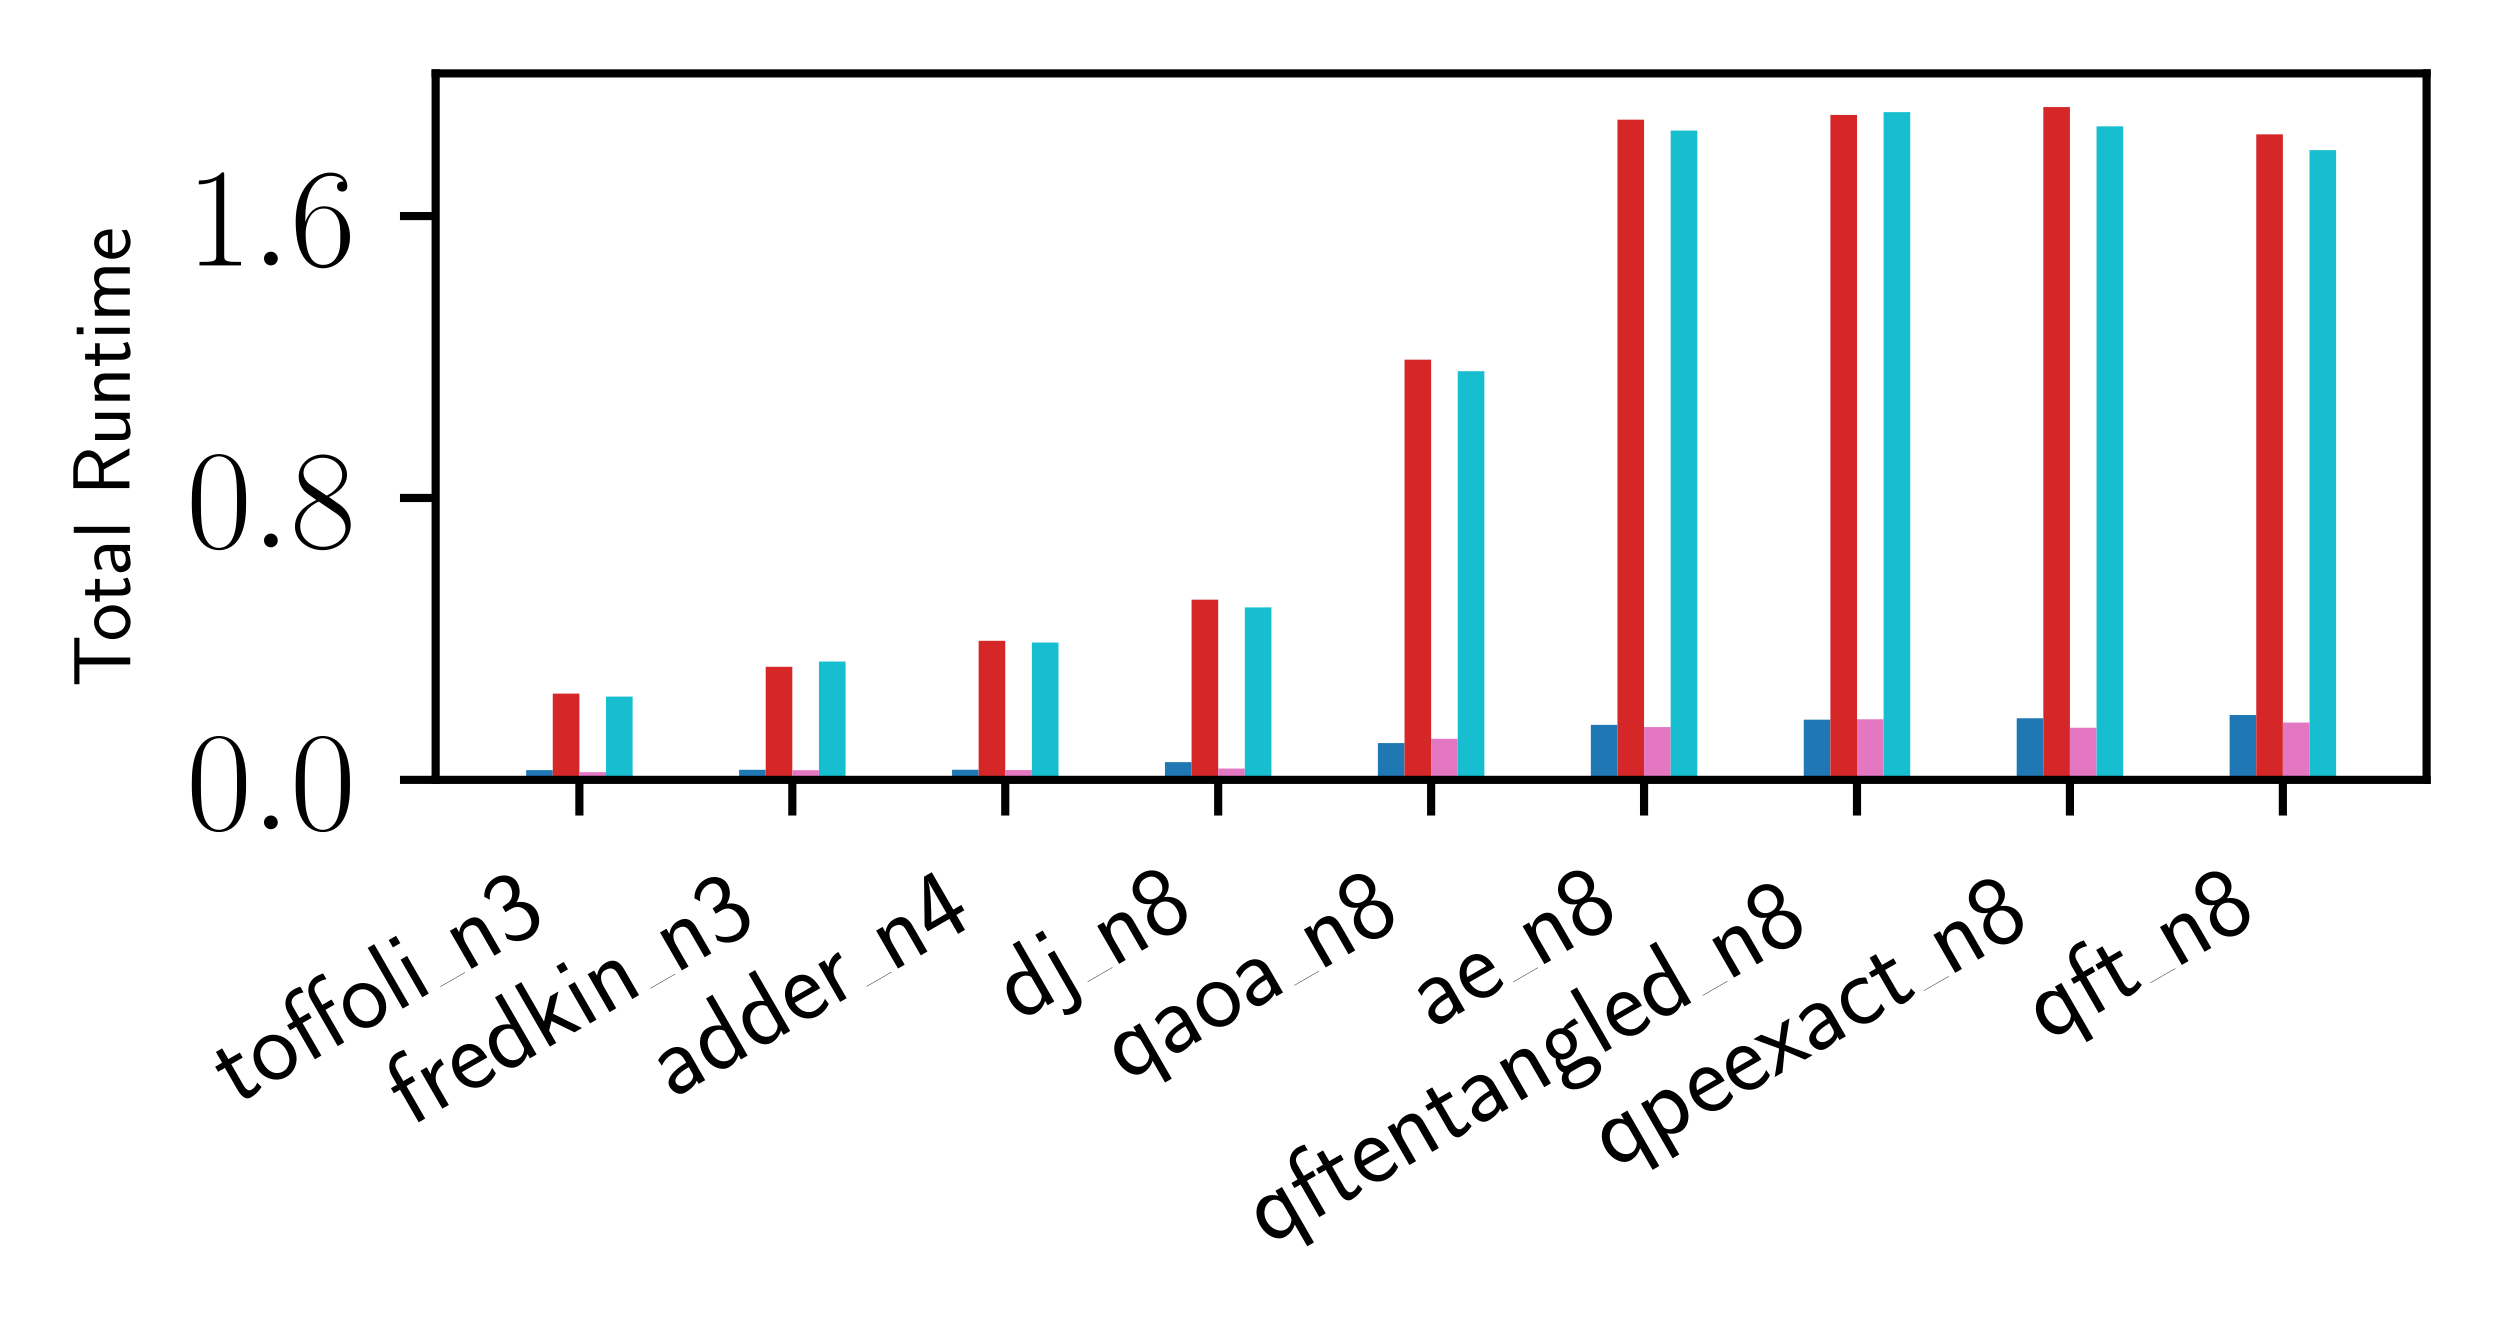
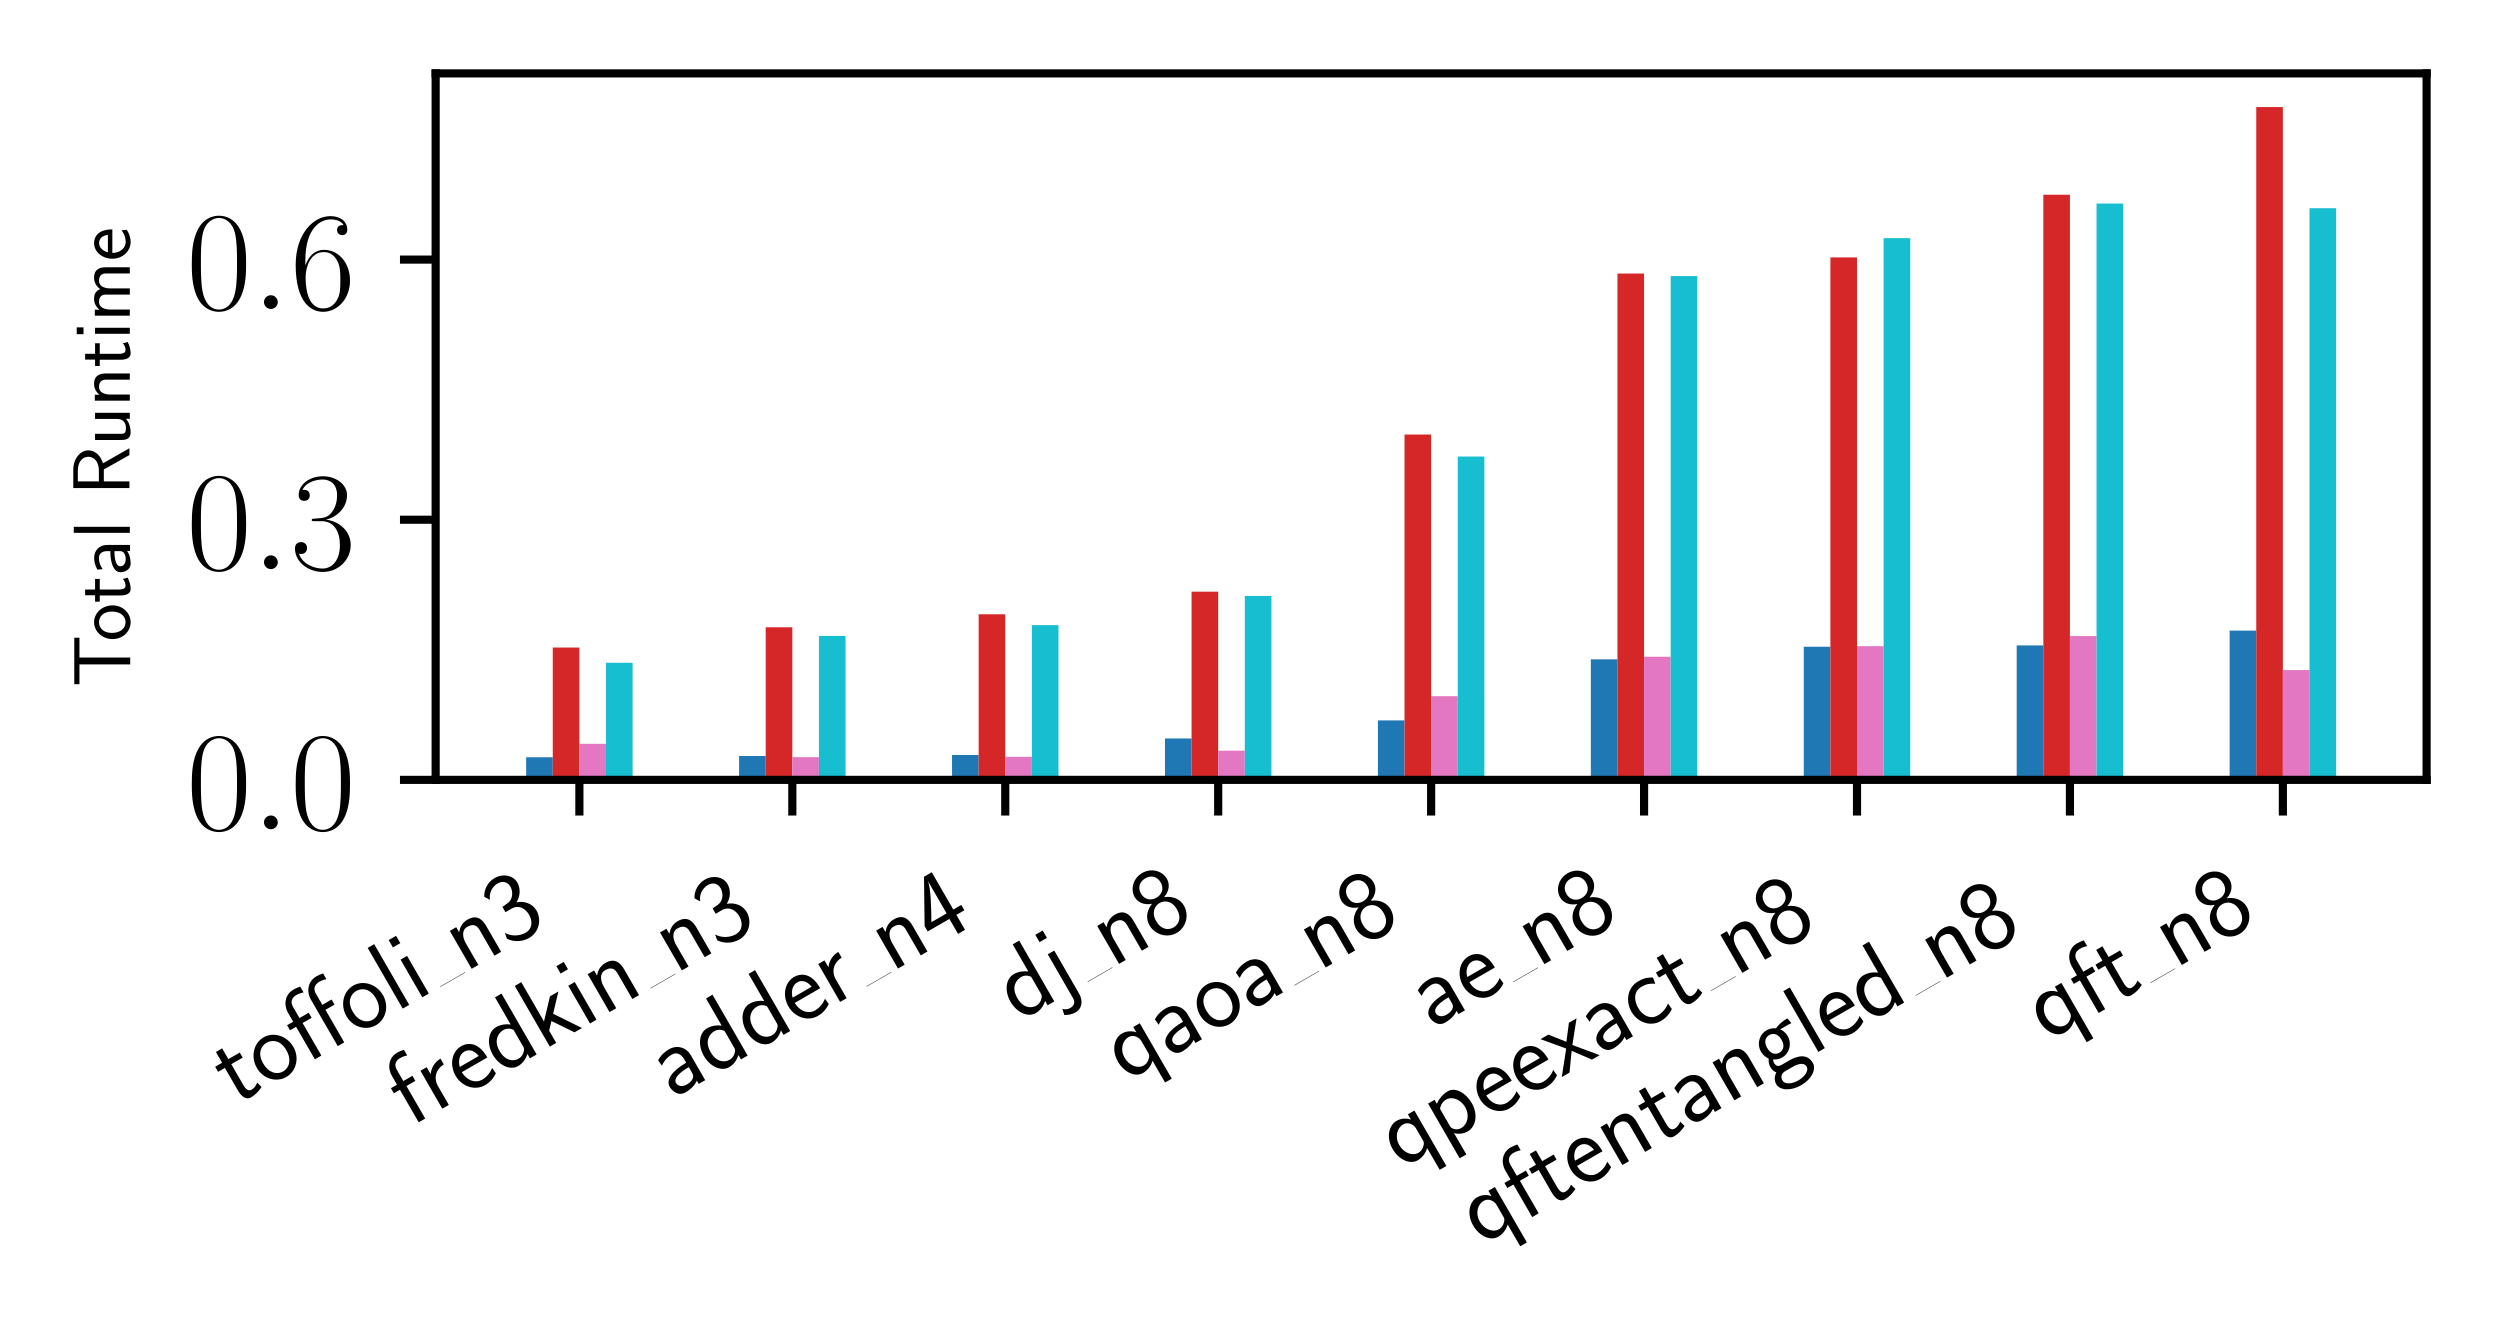
<svg xmlns="http://www.w3.org/2000/svg" xmlns:xlink="http://www.w3.org/1999/xlink" width="245.235pt" height="131.144pt" viewBox="0 0 245.235 131.144" version="1.1">
  <defs>
    <style type="text/css">*{stroke-linejoin: round; stroke-linecap: butt}</style>
  </defs>
  <g id="figure_1">
    <g id="patch_1">
      <path d="M 0 131.144 L 245.235 131.144 L 245.235 0 L 0 0 L 0 131.144 z " style="fill: none" />
    </g>
    <g id="axes_1">
      <g id="patch_2">
        <path d="M 42.735 76.5 L 238.035 76.5 L 238.035 7.2 L 42.735 7.2 L 42.735 76.5 z " style="fill: none" />
      </g>
      <g id="patch_3">
-         <path d="M 51.612 76.5 L 54.223 76.5 L 54.223 75.546 L 51.612 75.546 z " clip-path="url(#pada3460795)" style="fill: #1f77b4" />
+         <path d="M 51.612 76.5 L 54.223 76.5 L 54.223 74.281 L 51.612 74.281 z " clip-path="url(#p09e37d480e)" style="fill: #1f77b4" />
      </g>
      <g id="patch_4">
-         <path d="M 54.223 76.5 L 56.834 76.5 L 56.834 68.037 L 54.223 68.037 z " clip-path="url(#pada3460795)" style="fill: #d62728" />
+         <path d="M 54.223 76.5 L 56.834 76.5 L 56.834 63.52 L 54.223 63.52 z " clip-path="url(#p09e37d480e)" style="fill: #d62728" />
      </g>
      <g id="patch_5">
-         <path d="M 56.834 76.5 L 59.445 76.5 L 59.445 75.741 L 56.834 75.741 z " clip-path="url(#pada3460795)" style="fill: #e377c2" />
+         <path d="M 56.834 76.5 L 59.445 76.5 L 59.445 72.963 L 56.834 72.963 z " clip-path="url(#p09e37d480e)" style="fill: #e377c2" />
      </g>
      <g id="patch_6">
-         <path d="M 59.445 76.5 L 62.056 76.5 L 62.056 68.334 L 59.445 68.334 z " clip-path="url(#pada3460795)" style="fill: #17becf" />
+         <path d="M 59.445 76.5 L 62.056 76.5 L 62.056 65.018 L 59.445 65.018 z " clip-path="url(#p09e37d480e)" style="fill: #17becf" />
      </g>
      <g id="patch_7">
-         <path d="M 72.5 76.5 L 75.111 76.5 L 75.111 75.511 L 72.5 75.511 z " clip-path="url(#pada3460795)" style="fill: #1f77b4" />
+         <path d="M 72.5 76.5 L 75.111 76.5 L 75.111 74.157 L 72.5 74.157 z " clip-path="url(#p09e37d480e)" style="fill: #1f77b4" />
      </g>
      <g id="patch_8">
-         <path d="M 75.111 76.5 L 77.722 76.5 L 77.722 65.411 L 75.111 65.411 z " clip-path="url(#pada3460795)" style="fill: #d62728" />
+         <path d="M 75.111 76.5 L 77.722 76.5 L 77.722 61.533 L 75.111 61.533 z " clip-path="url(#p09e37d480e)" style="fill: #d62728" />
      </g>
      <g id="patch_9">
-         <path d="M 77.722 76.5 L 80.333 76.5 L 80.333 75.553 L 77.722 75.553 z " clip-path="url(#pada3460795)" style="fill: #e377c2" />
+         <path d="M 77.722 76.5 L 80.333 76.5 L 80.333 74.271 L 77.722 74.271 z " clip-path="url(#p09e37d480e)" style="fill: #e377c2" />
      </g>
      <g id="patch_10">
-         <path d="M 80.333 76.5 L 82.944 76.5 L 82.944 64.894 L 80.333 64.894 z " clip-path="url(#pada3460795)" style="fill: #17becf" />
+         <path d="M 80.333 76.5 L 82.944 76.5 L 82.944 62.384 L 80.333 62.384 z " clip-path="url(#p09e37d480e)" style="fill: #17becf" />
      </g>
      <g id="patch_11">
-         <path d="M 93.388 76.5 L 95.999 76.5 L 95.999 75.509 L 93.388 75.509 z " clip-path="url(#pada3460795)" style="fill: #1f77b4" />
+         <path d="M 93.388 76.5 L 95.999 76.5 L 95.999 74.059 L 93.388 74.059 z " clip-path="url(#p09e37d480e)" style="fill: #1f77b4" />
      </g>
      <g id="patch_12">
-         <path d="M 95.999 76.5 L 98.61 76.5 L 98.61 62.858 L 95.999 62.858 z " clip-path="url(#pada3460795)" style="fill: #d62728" />
+         <path d="M 95.999 76.5 L 98.61 76.5 L 98.61 60.254 L 95.999 60.254 z " clip-path="url(#p09e37d480e)" style="fill: #d62728" />
      </g>
      <g id="patch_13">
-         <path d="M 98.61 76.5 L 101.221 76.5 L 101.221 75.541 L 98.61 75.541 z " clip-path="url(#pada3460795)" style="fill: #e377c2" />
+         <path d="M 98.61 76.5 L 101.221 76.5 L 101.221 74.236 L 98.61 74.236 z " clip-path="url(#p09e37d480e)" style="fill: #e377c2" />
      </g>
      <g id="patch_14">
-         <path d="M 101.221 76.5 L 103.832 76.5 L 103.832 63.028 L 101.221 63.028 z " clip-path="url(#pada3460795)" style="fill: #17becf" />
+         <path d="M 101.221 76.5 L 103.832 76.5 L 103.832 61.324 L 101.221 61.324 z " clip-path="url(#p09e37d480e)" style="fill: #17becf" />
      </g>
      <g id="patch_15">
-         <path d="M 114.276 76.5 L 116.886 76.5 L 116.886 74.763 L 114.276 74.763 z " clip-path="url(#pada3460795)" style="fill: #1f77b4" />
+         <path d="M 114.276 76.5 L 116.886 76.5 L 116.886 72.441 L 114.276 72.441 z " clip-path="url(#p09e37d480e)" style="fill: #1f77b4" />
      </g>
      <g id="patch_16">
-         <path d="M 116.886 76.5 L 119.497 76.5 L 119.497 58.822 L 116.886 58.822 z " clip-path="url(#pada3460795)" style="fill: #d62728" />
+         <path d="M 116.886 76.5 L 119.497 76.5 L 119.497 58.042 L 116.886 58.042 z " clip-path="url(#p09e37d480e)" style="fill: #d62728" />
      </g>
      <g id="patch_17">
-         <path d="M 119.497 76.5 L 122.108 76.5 L 122.108 75.387 L 119.497 75.387 z " clip-path="url(#pada3460795)" style="fill: #e377c2" />
+         <path d="M 119.497 76.5 L 122.108 76.5 L 122.108 73.639 L 119.497 73.639 z " clip-path="url(#p09e37d480e)" style="fill: #e377c2" />
      </g>
      <g id="patch_18">
-         <path d="M 122.108 76.5 L 124.719 76.5 L 124.719 59.583 L 122.108 59.583 z " clip-path="url(#pada3460795)" style="fill: #17becf" />
+         <path d="M 122.108 76.5 L 124.719 76.5 L 124.719 58.456 L 122.108 58.456 z " clip-path="url(#p09e37d480e)" style="fill: #17becf" />
      </g>
      <g id="patch_19">
-         <path d="M 135.163 76.5 L 137.774 76.5 L 137.774 72.889 L 135.163 72.889 z " clip-path="url(#pada3460795)" style="fill: #1f77b4" />
+         <path d="M 135.163 76.5 L 137.774 76.5 L 137.774 70.668 L 135.163 70.668 z " clip-path="url(#p09e37d480e)" style="fill: #1f77b4" />
      </g>
      <g id="patch_20">
-         <path d="M 137.774 76.5 L 140.385 76.5 L 140.385 35.282 L 137.774 35.282 z " clip-path="url(#pada3460795)" style="fill: #d62728" />
+         <path d="M 137.774 76.5 L 140.385 76.5 L 140.385 42.628 L 137.774 42.628 z " clip-path="url(#p09e37d480e)" style="fill: #d62728" />
      </g>
      <g id="patch_21">
-         <path d="M 140.385 76.5 L 142.996 76.5 L 142.996 72.473 L 140.385 72.473 z " clip-path="url(#pada3460795)" style="fill: #e377c2" />
+         <path d="M 140.385 76.5 L 142.996 76.5 L 142.996 68.293 L 140.385 68.293 z " clip-path="url(#p09e37d480e)" style="fill: #e377c2" />
      </g>
      <g id="patch_22">
-         <path d="M 142.996 76.5 L 145.607 76.5 L 145.607 36.415 L 142.996 36.415 z " clip-path="url(#pada3460795)" style="fill: #17becf" />
+         <path d="M 142.996 76.5 L 145.607 76.5 L 145.607 44.782 L 142.996 44.782 z " clip-path="url(#p09e37d480e)" style="fill: #17becf" />
      </g>
      <g id="patch_23">
-         <path d="M 156.051 76.5 L 158.662 76.5 L 158.662 71.103 L 156.051 71.103 z " clip-path="url(#pada3460795)" style="fill: #1f77b4" />
+         <path d="M 156.051 76.5 L 158.662 76.5 L 158.662 64.678 L 156.051 64.678 z " clip-path="url(#p09e37d480e)" style="fill: #1f77b4" />
      </g>
      <g id="patch_24">
-         <path d="M 158.662 76.5 L 161.273 76.5 L 161.273 11.738 L 158.662 11.738 z " clip-path="url(#pada3460795)" style="fill: #d62728" />
+         <path d="M 158.662 76.5 L 161.273 76.5 L 161.273 26.831 L 158.662 26.831 z " clip-path="url(#p09e37d480e)" style="fill: #d62728" />
      </g>
      <g id="patch_25">
-         <path d="M 161.273 76.5 L 163.884 76.5 L 163.884 71.324 L 161.273 71.324 z " clip-path="url(#pada3460795)" style="fill: #e377c2" />
+         <path d="M 161.273 76.5 L 163.884 76.5 L 163.884 64.424 L 161.273 64.424 z " clip-path="url(#p09e37d480e)" style="fill: #e377c2" />
      </g>
      <g id="patch_26">
-         <path d="M 163.884 76.5 L 166.495 76.5 L 166.495 12.81 L 163.884 12.81 z " clip-path="url(#pada3460795)" style="fill: #17becf" />
+         <path d="M 163.884 76.5 L 166.495 76.5 L 166.495 27.081 L 163.884 27.081 z " clip-path="url(#p09e37d480e)" style="fill: #17becf" />
      </g>
      <g id="patch_27">
-         <path d="M 176.939 76.5 L 179.55 76.5 L 179.55 70.593 L 176.939 70.593 z " clip-path="url(#pada3460795)" style="fill: #1f77b4" />
+         <path d="M 176.939 76.5 L 179.55 76.5 L 179.55 63.444 L 176.939 63.444 z " clip-path="url(#p09e37d480e)" style="fill: #1f77b4" />
      </g>
      <g id="patch_28">
-         <path d="M 179.55 76.5 L 182.161 76.5 L 182.161 11.272 L 179.55 11.272 z " clip-path="url(#pada3460795)" style="fill: #d62728" />
+         <path d="M 179.55 76.5 L 182.161 76.5 L 182.161 25.252 L 179.55 25.252 z " clip-path="url(#p09e37d480e)" style="fill: #d62728" />
      </g>
      <g id="patch_29">
-         <path d="M 182.161 76.5 L 184.771 76.5 L 184.771 70.553 L 182.161 70.553 z " clip-path="url(#pada3460795)" style="fill: #e377c2" />
+         <path d="M 182.161 76.5 L 184.771 76.5 L 184.771 63.379 L 182.161 63.379 z " clip-path="url(#p09e37d480e)" style="fill: #e377c2" />
      </g>
      <g id="patch_30">
-         <path d="M 184.771 76.5 L 187.382 76.5 L 187.382 10.997 L 184.771 10.997 z " clip-path="url(#pada3460795)" style="fill: #17becf" />
+         <path d="M 184.771 76.5 L 187.382 76.5 L 187.382 23.362 L 184.771 23.362 z " clip-path="url(#p09e37d480e)" style="fill: #17becf" />
      </g>
      <g id="patch_31">
-         <path d="M 197.826 76.5 L 200.437 76.5 L 200.437 70.455 L 197.826 70.455 z " clip-path="url(#pada3460795)" style="fill: #1f77b4" />
+         <path d="M 197.826 76.5 L 200.437 76.5 L 200.437 63.309 L 197.826 63.309 z " clip-path="url(#p09e37d480e)" style="fill: #1f77b4" />
      </g>
      <g id="patch_32">
-         <path d="M 200.437 76.5 L 203.048 76.5 L 203.048 10.5 L 200.437 10.5 z " clip-path="url(#pada3460795)" style="fill: #d62728" />
+         <path d="M 200.437 76.5 L 203.048 76.5 L 203.048 19.1 L 200.437 19.1 z " clip-path="url(#p09e37d480e)" style="fill: #d62728" />
      </g>
      <g id="patch_33">
-         <path d="M 203.048 76.5 L 205.659 76.5 L 205.659 71.387 L 203.048 71.387 z " clip-path="url(#pada3460795)" style="fill: #e377c2" />
+         <path d="M 203.048 76.5 L 205.659 76.5 L 205.659 62.396 L 203.048 62.396 z " clip-path="url(#p09e37d480e)" style="fill: #e377c2" />
      </g>
      <g id="patch_34">
-         <path d="M 205.659 76.5 L 208.27 76.5 L 208.27 12.393 L 205.659 12.393 z " clip-path="url(#pada3460795)" style="fill: #17becf" />
+         <path d="M 205.659 76.5 L 208.27 76.5 L 208.27 19.964 L 205.659 19.964 z " clip-path="url(#p09e37d480e)" style="fill: #17becf" />
      </g>
      <g id="patch_35">
-         <path d="M 218.714 76.5 L 221.325 76.5 L 221.325 70.134 L 218.714 70.134 z " clip-path="url(#pada3460795)" style="fill: #1f77b4" />
+         <path d="M 218.714 76.5 L 221.325 76.5 L 221.325 61.859 L 218.714 61.859 z " clip-path="url(#p09e37d480e)" style="fill: #1f77b4" />
      </g>
      <g id="patch_36">
-         <path d="M 221.325 76.5 L 223.936 76.5 L 223.936 13.178 L 221.325 13.178 z " clip-path="url(#pada3460795)" style="fill: #d62728" />
+         <path d="M 221.325 76.5 L 223.936 76.5 L 223.936 10.5 L 221.325 10.5 z " clip-path="url(#p09e37d480e)" style="fill: #d62728" />
      </g>
      <g id="patch_37">
-         <path d="M 223.936 76.5 L 226.547 76.5 L 226.547 70.876 L 223.936 70.876 z " clip-path="url(#pada3460795)" style="fill: #e377c2" />
+         <path d="M 223.936 76.5 L 226.547 76.5 L 226.547 65.731 L 223.936 65.731 z " clip-path="url(#p09e37d480e)" style="fill: #e377c2" />
      </g>
      <g id="patch_38">
-         <path d="M 226.547 76.5 L 229.158 76.5 L 229.158 14.725 L 226.547 14.725 z " clip-path="url(#pada3460795)" style="fill: #17becf" />
+         <path d="M 226.547 76.5 L 229.158 76.5 L 229.158 20.421 L 226.547 20.421 z " clip-path="url(#p09e37d480e)" style="fill: #17becf" />
      </g>
      <g id="matplotlib.axis_1">
        <g id="xtick_1">
          <g id="line2d_1">
            <defs>
-               <path id="mfe1a11c21a" d="M 0 0 L 0 3.5 " style="stroke: #000000; stroke-width: 0.8" />
+               <path id="mef20ed0b66" d="M 0 0 L 0 3.5 " style="stroke: #000000; stroke-width: 0.8" />
            </defs>
            <g>
-               <use xlink:href="#mfe1a11c21a" x="56.834" y="76.5" style="stroke: #000000; stroke-width: 0.8" />
+               <use xlink:href="#mef20ed0b66" x="56.834" y="76.5" style="stroke: #000000; stroke-width: 0.8" />
            </g>
          </g>
          <g id="text_1">
            <g transform="translate(23.08924 108.4151) rotate(-30) scale(0.1 -0.1)">
              <defs>
                <path id="CMSS17-74" d="M 1069 2368 L 1901 2368 L 1901 2737 L 1069 2737 L 1069 3520 L 614 3520 L 614 2737 L 109 2737 L 109 2368 L 602 2368 L 602 749 C 602 384 685 -64 1107 -64 C 1427 -64 1722 25 2003 172 L 1901 548 C 1747 414 1562 337 1363 337 C 1082 337 1069 696 1069 856 L 1069 2368 z " transform="scale(0.015625)" />
                <path id="CMSS17-6f" d="M 2829 1356 C 2829 2176 2221 2816 1504 2816 C 768 2816 173 2157 173 1356 C 173 544 787 -64 1498 -64 C 2227 -64 2829 563 2829 1356 z M 1504 337 C 1050 337 659 709 659 1408 C 659 2151 1114 2427 1498 2427 C 1914 2427 2342 2126 2342 1408 C 2342 683 1926 337 1504 337 z " transform="scale(0.015625)" />
                <path id="CMSS17-b" d="M 1075 2368 L 1734 2368 L 1734 2737 L 1062 2737 L 1062 3559 C 1062 4001 1395 4092 1613 4092 C 1837 4092 2022 4034 2093 4009 L 2093 4429 C 2022 4442 1830 4480 1619 4480 C 1030 4480 602 3999 602 3359 L 602 2737 L 160 2737 L 160 2368 L 602 2368 L 602 0 L 1075 0 L 1075 2368 z M 2739 2368 L 3398 2368 L 3398 2737 L 2726 2737 L 2726 3559 C 2726 4001 3059 4092 3277 4092 C 3501 4092 3686 4034 3757 4009 L 3757 4429 C 3686 4442 3494 4480 3283 4480 C 2694 4480 2266 4001 2266 3363 L 2266 0 L 2739 0 L 2739 2368 z " transform="scale(0.015625)" />
                <path id="CMSS17-6c" d="M 947 4416 L 474 4416 L 474 0 L 947 0 L 947 4416 z " transform="scale(0.015625)" />
                <path id="CMSS17-69" d="M 979 4183 L 442 4183 L 442 3648 L 979 3648 L 979 4183 z M 947 2739 L 474 2739 L 474 0 L 947 0 L 947 2739 z " transform="scale(0.015625)" />
                <path id="CMSS17-6e" d="M 2618 1877 C 2618 2283 2522 2816 1798 2816 C 1389 2816 1120 2606 941 2389 L 941 2758 L 474 2758 L 474 0 L 960 0 L 960 1559 C 960 1964 1114 2428 1549 2428 C 2112 2428 2131 2048 2131 1829 L 2131 0 L 2618 0 L 2618 1877 z " transform="scale(0.015625)" />
                <path id="CMSS17-33" d="M 1005 2025 L 1440 2025 C 2042 2025 2214 1507 2214 1146 C 2214 653 1933 267 1472 267 C 1114 267 608 444 320 912 C 275 691 275 678 250 526 C 550 88 1037 -128 1485 -128 C 2214 -128 2752 473 2752 1138 C 2752 1638 2400 2057 1920 2215 C 2304 2424 2586 2816 2586 3273 C 2586 3805 2093 4229 1491 4229 C 941 4229 512 3892 333 3530 C 378 3468 493 3284 550 3189 C 691 3562 1056 3840 1485 3840 C 1843 3840 2080 3607 2080 3271 C 2080 2923 1856 2543 1478 2455 C 1453 2455 1056 2417 1005 2411 L 1005 2025 z " transform="scale(0.015625)" />
              </defs>
              <use xlink:href="#CMSS17-74" transform="scale(0.996264)" />
              <use xlink:href="#CMSS17-6f" transform="translate(33.83157 0) scale(0.996264)" />
              <use xlink:href="#CMSS17-b" transform="translate(80.67519 0) scale(0.996264)" />
              <use xlink:href="#CMSS17-6f" transform="translate(135.3262 0) scale(0.996264)" />
              <use xlink:href="#CMSS17-6c" transform="translate(182.1698 0) scale(0.996264)" />
              <use xlink:href="#CMSS17-69" transform="translate(204.3505 0) scale(0.996264)" />
              <use xlink:href="#CMSS17-6e" transform="translate(260.2587 0) scale(0.996264)" />
              <use xlink:href="#CMSS17-33" transform="translate(308.4637 0) scale(0.996264)" />
              <path d="M 232.152 0 L 260.259 0 L 260.259 0.399 L 232.152 0.399 L 232.152 0 z " />
            </g>
          </g>
        </g>
        <g id="xtick_2">
          <g id="line2d_2">
            <g>
-               <use xlink:href="#mfe1a11c21a" x="77.722" y="76.5" style="stroke: #000000; stroke-width: 0.8" />
+               <use xlink:href="#mef20ed0b66" x="77.722" y="76.5" style="stroke: #000000; stroke-width: 0.8" />
            </g>
          </g>
          <g id="text_2">
            <g transform="translate(40.26214 110.5599) rotate(-30) scale(0.1 -0.1)">
              <defs>
                <path id="CMSS17-66" d="M 1075 2368 L 1722 2368 L 1722 2737 L 1062 2737 L 1062 3559 C 1062 4014 1408 4092 1606 4092 C 1670 4092 1850 4092 2080 4009 L 2080 4429 C 1933 4461 1754 4480 1613 4480 C 1018 4480 602 3993 602 3359 L 602 2737 L 160 2737 L 160 2368 L 602 2368 L 602 0 L 1075 0 L 1075 2368 z " transform="scale(0.015625)" />
                <path id="CMSS17-72" d="M 954 1363 C 954 1965 1395 2368 1958 2368 L 1958 2789 C 1549 2789 1165 2585 934 2253 L 934 2758 L 480 2758 L 480 0 L 954 0 L 954 1363 z " transform="scale(0.015625)" />
                <path id="CMSS17-65" d="M 2502 1377 C 2502 1590 2490 2003 2285 2345 C 2061 2713 1696 2816 1421 2816 C 755 2816 192 2188 192 1375 C 192 582 774 -64 1510 -64 C 1798 -64 2150 19 2470 248 C 2470 274 2458 414 2451 420 C 2451 433 2432 630 2432 656 C 2125 407 1773 325 1517 325 C 1107 325 666 667 646 1377 L 2502 1377 z M 698 1728 C 781 2084 1062 2421 1421 2421 C 1517 2421 1965 2421 2080 1728 L 698 1728 z " transform="scale(0.015625)" />
                <path id="CMSS17-64" d="M 2611 4416 L 2138 4416 L 2138 2438 C 1939 2603 1613 2756 1254 2756 C 672 2756 211 2131 211 1347 C 211 562 666 -64 1235 -64 C 1677 -64 1971 172 2125 306 L 2125 -13 L 2611 -13 L 2611 4416 z M 2125 836 C 2125 747 2125 653 1926 482 C 1798 375 1645 325 1498 325 C 1152 325 698 576 698 1340 C 698 2134 1210 2368 1562 2368 C 1798 2368 1990 2254 2125 2065 L 2125 836 z " transform="scale(0.015625)" />
                <path id="CMSS17-6b" d="M 1696 1688 L 2688 2739 L 2074 2739 L 954 1554 L 954 4416 L 480 4416 L 480 0 L 947 0 L 947 892 L 1376 1344 L 2278 0 L 2822 0 L 1696 1688 z " transform="scale(0.015625)" />
              </defs>
              <use xlink:href="#CMSS17-66" transform="scale(0.996264)" />
              <use xlink:href="#CMSS17-72" transform="translate(28.62666 0) scale(0.996264)" />
              <use xlink:href="#CMSS17-65" transform="translate(60.53643 0) scale(0.996264)" />
              <use xlink:href="#CMSS17-64" transform="translate(102.1753 0) scale(0.996264)" />
              <use xlink:href="#CMSS17-6b" transform="translate(150.3802 0) scale(0.996264)" />
              <use xlink:href="#CMSS17-69" transform="translate(195.9827 0) scale(0.996264)" />
              <use xlink:href="#CMSS17-6e" transform="translate(218.1634 0) scale(0.996264)" />
              <use xlink:href="#CMSS17-6e" transform="translate(300.0958 0) scale(0.996264)" />
              <use xlink:href="#CMSS17-33" transform="translate(348.3008 0) scale(0.996264)" />
              <path d="M 271.989 0 L 300.096 0 L 300.096 0.399 L 271.989 0.399 L 271.989 0 z " />
            </g>
          </g>
        </g>
        <g id="xtick_3">
          <g id="line2d_3">
            <g>
-               <use xlink:href="#mfe1a11c21a" x="98.61" y="76.5" style="stroke: #000000; stroke-width: 0.8" />
+               <use xlink:href="#mef20ed0b66" x="98.61" y="76.5" style="stroke: #000000; stroke-width: 0.8" />
            </g>
          </g>
          <g id="text_3">
            <g transform="translate(65.91917 107.8063) rotate(-30) scale(0.1 -0.1)">
              <defs>
                <path id="CMSS17-61" d="M 2406 1791 C 2406 2392 1978 2808 1402 2808 C 1120 2808 813 2757 461 2553 L 499 2135 C 659 2248 934 2432 1395 2432 C 1722 2432 1920 2180 1920 1782 L 1920 1536 C 896 1536 256 1238 256 726 C 256 461 416 -64 947 -64 C 1043 -64 1562 -64 1933 217 L 1933 -19 L 2406 -19 L 2406 1791 z M 1920 816 C 1920 701 1920 548 1728 434 C 1562 325 1350 325 1261 325 C 941 325 723 511 723 744 C 723 1211 1722 1211 1920 1211 L 1920 816 z " transform="scale(0.015625)" />
                <path id="CMSS17-34" d="M 2253 1088 L 2835 1088 L 2835 1477 L 2253 1477 L 2253 4192 L 1690 4192 L 166 1477 L 166 1088 L 1747 1088 L 1747 0 L 2253 0 L 2253 1088 z M 659 1477 C 1030 2127 1766 3439 1766 3885 L 1766 1477 L 659 1477 z " transform="scale(0.015625)" />
              </defs>
              <use xlink:href="#CMSS17-61" transform="scale(0.996264)" />
              <use xlink:href="#CMSS17-64" transform="translate(44.92192 0) scale(0.996264)" />
              <use xlink:href="#CMSS17-64" transform="translate(93.12686 0) scale(0.996264)" />
              <use xlink:href="#CMSS17-65" transform="translate(141.3318 0) scale(0.996264)" />
              <use xlink:href="#CMSS17-72" transform="translate(182.9706 0) scale(0.996264)" />
              <use xlink:href="#CMSS17-6e" transform="translate(248.6079 0) scale(0.996264)" />
              <use xlink:href="#CMSS17-34" transform="translate(296.8128 0) scale(0.996264)" />
              <path d="M 220.501 0 L 248.608 0 L 248.608 0.399 L 220.501 0.399 L 220.501 0 z " />
            </g>
          </g>
        </g>
        <g id="xtick_4">
          <g id="line2d_4">
            <g>
-               <use xlink:href="#mfe1a11c21a" x="119.497" y="76.5" style="stroke: #000000; stroke-width: 0.8" />
+               <use xlink:href="#mef20ed0b66" x="119.497" y="76.5" style="stroke: #000000; stroke-width: 0.8" />
            </g>
          </g>
          <g id="text_4">
            <g transform="translate(99.89254 100.2513) rotate(-30) scale(0.1 -0.1)">
              <defs>
                <path id="CMSS17-6a" d="M 1114 4224 L 576 4224 L 576 3689 L 1114 3689 L 1114 4224 z M -371 -1064 C -166 -1191 83 -1280 352 -1280 C 755 -1280 1114 -935 1114 -366 L 1114 2767 L 640 2767 L 640 -425 C 640 -815 346 -873 179 -873 C 38 -873 -128 -828 -275 -675 L -371 -1064 z " transform="scale(0.015625)" />
                <path id="CMSS17-38" d="M 1933 2222 C 2419 2380 2669 2760 2669 3134 C 2669 3722 2157 4229 1504 4229 C 826 4229 333 3708 333 3144 C 333 2780 576 2403 1069 2241 C 442 1997 250 1512 250 1149 C 250 446 819 -128 1498 -128 C 2202 -128 2752 455 2752 1138 C 2752 1557 2502 2000 1933 2222 z M 1504 2432 C 1075 2432 787 2712 787 3136 C 787 3566 1075 3840 1504 3840 C 1901 3840 2214 3591 2214 3136 C 2214 2687 1907 2432 1504 2432 z M 1504 267 C 1139 267 749 517 749 1156 C 749 1813 1184 2043 1498 2043 C 1843 2043 2253 1800 2253 1156 C 2253 491 1830 267 1504 267 z " transform="scale(0.015625)" />
              </defs>
              <use xlink:href="#CMSS17-64" transform="scale(0.996264)" />
              <use xlink:href="#CMSS17-6a" transform="translate(48.20494 0) scale(0.996264)" />
              <use xlink:href="#CMSS17-6e" transform="translate(106.7155 0) scale(0.996264)" />
              <use xlink:href="#CMSS17-38" transform="translate(154.9205 0) scale(0.996264)" />
              <path d="M 78.609 0 L 106.716 0 L 106.716 0.399 L 78.609 0.399 L 78.609 0 z " />
            </g>
          </g>
        </g>
        <g id="xtick_5">
          <g id="line2d_5">
            <g>
-               <use xlink:href="#mfe1a11c21a" x="140.385" y="76.5" style="stroke: #000000; stroke-width: 0.8" />
+               <use xlink:href="#mef20ed0b66" x="140.385" y="76.5" style="stroke: #000000; stroke-width: 0.8" />
            </g>
          </g>
          <g id="text_5">
            <g transform="translate(110.4747 106.2012) rotate(-30) scale(0.1 -0.1)">
              <defs>
                <path id="CMSS17-71" d="M 2611 2816 L 2138 2816 L 2138 2428 C 2112 2460 1818 2816 1318 2816 C 736 2816 211 2228 211 1399 C 211 633 653 -5 1229 -5 C 1498 -5 1837 91 2125 365 L 2125 -1216 L 2611 -1216 L 2611 2816 z M 2138 914 C 2138 832 2138 718 1939 554 C 1888 510 1747 384 1504 384 C 1050 384 698 850 698 1399 C 698 2011 1126 2415 1562 2415 C 1926 2415 2138 2061 2138 1797 L 2138 914 z " transform="scale(0.015625)" />
              </defs>
              <use xlink:href="#CMSS17-71" transform="scale(0.996264)" />
              <use xlink:href="#CMSS17-61" transform="translate(48.20494 0) scale(0.996264)" />
              <use xlink:href="#CMSS17-6f" transform="translate(93.12686 0) scale(0.996264)" />
              <use xlink:href="#CMSS17-61" transform="translate(139.9705 0) scale(0.996264)" />
              <use xlink:href="#CMSS17-6e" transform="translate(218.6199 0) scale(0.996264)" />
              <use xlink:href="#CMSS17-38" transform="translate(266.8248 0) scale(0.996264)" />
              <path d="M 190.513 0 L 218.62 0 L 218.62 0.399 L 190.513 0.399 L 190.513 0 z " />
            </g>
          </g>
        </g>
        <g id="xtick_6">
          <g id="line2d_6">
            <g>
-               <use xlink:href="#mfe1a11c21a" x="161.273" y="76.5" style="stroke: #000000; stroke-width: 0.8" />
+               <use xlink:href="#mef20ed0b66" x="161.273" y="76.5" style="stroke: #000000; stroke-width: 0.8" />
            </g>
          </g>
          <g id="text_6">
            <g transform="translate(140.4457 100.957) rotate(-30) scale(0.1 -0.1)">
              <use xlink:href="#CMSS17-61" transform="scale(0.996264)" />
              <use xlink:href="#CMSS17-65" transform="translate(44.92192 0) scale(0.996264)" />
              <use xlink:href="#CMSS17-6e" transform="translate(120.2882 0) scale(0.996264)" />
              <use xlink:href="#CMSS17-38" transform="translate(168.4932 0) scale(0.996264)" />
              <path d="M 92.182 0 L 120.288 0 L 120.288 0.399 L 92.182 0.399 L 92.182 0 z " />
            </g>
          </g>
        </g>
        <g id="xtick_7">
          <g id="line2d_7">
            <g>
-               <use xlink:href="#mfe1a11c21a" x="182.161" y="76.5" style="stroke: #000000; stroke-width: 0.8" />
+               <use xlink:href="#mef20ed0b66" x="182.161" y="76.5" style="stroke: #000000; stroke-width: 0.8" />
            </g>
          </g>
          <g id="text_7">
-             <g transform="translate(124.4251 122.266) rotate(-30) scale(0.1 -0.1)">
+             <g transform="translate(137.4149 114.7663) rotate(-30) scale(0.1 -0.1)">
+               <defs>
+                 <path id="CMSS17-70" d="M 966 333 C 1178 129 1466 -5 1773 -5 C 2368 -5 2880 603 2880 1412 C 2880 2159 2496 2816 1946 2816 C 1626 2816 1242 2702 954 2472 L 954 2765 L 480 2765 L 480 -1216 L 966 -1216 L 966 333 z M 966 2100 C 1018 2176 1235 2415 1587 2415 C 2035 2415 2394 1960 2394 1412 C 2394 787 1958 384 1530 384 C 1402 384 1267 415 1139 523 C 966 674 966 768 966 857 L 966 2100 z " transform="scale(0.015625)" />
+                 <path id="CMSS17-78" d="M 1587 1414 L 2656 2739 L 2099 2739 L 1363 1777 L 602 2739 L 32 2739 L 1139 1414 L 0 0 L 563 0 L 1363 1121 L 2195 0 L 2758 0 L 1587 1414 z " transform="scale(0.015625)" />
+                 <path id="CMSS17-63" d="M 2464 2541 C 2464 2585 2170 2714 2093 2739 C 1882 2816 1613 2816 1542 2816 C 710 2816 211 2093 211 1363 C 211 595 768 -64 1517 -64 C 1946 -64 2253 76 2502 242 L 2464 664 C 2189 453 1869 337 1523 337 C 1024 337 698 774 698 1369 C 698 1831 909 2414 1549 2414 C 1901 2414 2099 2343 2394 2145 L 2464 2541 z " transform="scale(0.015625)" />
+               </defs>
+               <use xlink:href="#CMSS17-71" transform="scale(0.996264)" />
+               <use xlink:href="#CMSS17-70" transform="translate(48.20494 0) scale(0.996264)" />
+               <use xlink:href="#CMSS17-65" transform="translate(99.01233 0) scale(0.996264)" />
+               <use xlink:href="#CMSS17-65" transform="translate(140.6511 0) scale(0.996264)" />
+               <use xlink:href="#CMSS17-78" transform="translate(182.29 0) scale(0.996264)" />
+               <use xlink:href="#CMSS17-61" transform="translate(225.2901 0) scale(0.996264)" />
+               <use xlink:href="#CMSS17-63" transform="translate(270.212 0) scale(0.996264)" />
+               <use xlink:href="#CMSS17-74" transform="translate(311.8509 0) scale(0.996264)" />
+               <use xlink:href="#CMSS17-6e" transform="translate(379.4099 0) scale(0.996264)" />
+               <use xlink:href="#CMSS17-38" transform="translate(427.6149 0) scale(0.996264)" />
+               <path d="M 351.303 0 L 379.41 0 L 379.41 0.399 L 351.303 0.399 L 351.303 0 z " />
+             </g>
+           </g>
+         </g>
+         <g id="xtick_8">
+           <g id="line2d_8">
+             <g>
+               <use xlink:href="#mef20ed0b66" x="203.048" y="76.5" style="stroke: #000000; stroke-width: 0.8" />
+             </g>
+           </g>
+           <g id="text_8">
+             <g transform="translate(145.3128 122.266) rotate(-30) scale(0.1 -0.1)">
              <defs>
                <path id="CMSS17-67" d="M 2848 2808 C 2483 2808 2170 2738 1914 2617 C 1702 2777 1485 2808 1338 2808 C 781 2808 358 2349 358 1814 C 358 1468 550 1207 563 1195 C 448 1035 384 863 384 672 C 384 448 474 289 544 200 C 211 -3 166 -314 166 -435 C 166 -898 749 -1280 1498 -1280 C 2253 -1280 2835 -898 2835 -428 C 2835 448 1856 448 1587 448 L 1069 448 C 973 448 717 448 717 791 C 717 921 774 1004 781 1010 C 877 940 1075 832 1338 832 C 1869 832 2310 1278 2310 1827 C 2310 2132 2170 2355 2112 2432 L 2131 2432 C 2150 2432 2419 2432 2515 2432 C 2720 2432 2739 2429 2918 2419 L 2848 2808 z M 1338 1182 C 1120 1182 813 1315 813 1823 C 813 2375 1165 2464 1331 2464 C 1549 2464 1856 2331 1856 1823 C 1856 1271 1504 1182 1338 1182 z M 1581 -10 C 1734 -10 2381 -10 2381 -442 C 2381 -714 1984 -929 1504 -929 C 1018 -929 621 -720 621 -435 C 621 -403 621 -10 1062 -10 L 1581 -10 z " transform="scale(0.015625)" />
              </defs>
              <use xlink:href="#CMSS17-71" transform="scale(0.996264)" />
              <use xlink:href="#CMSS17-66" transform="translate(48.20494 0) scale(0.996264)" />
              <use xlink:href="#CMSS17-74" transform="translate(76.8316 0) scale(0.996264)" />
              <use xlink:href="#CMSS17-65" transform="translate(110.6632 0) scale(0.996264)" />
              <use xlink:href="#CMSS17-6e" transform="translate(152.302 0) scale(0.996264)" />
              <use xlink:href="#CMSS17-74" transform="translate(200.5069 0) scale(0.996264)" />
              <use xlink:href="#CMSS17-61" transform="translate(234.3385 0) scale(0.996264)" />
              <use xlink:href="#CMSS17-6e" transform="translate(279.2604 0) scale(0.996264)" />
              <use xlink:href="#CMSS17-67" transform="translate(327.4654 0) scale(0.996264)" />
              <use xlink:href="#CMSS17-6c" transform="translate(374.309 0) scale(0.996264)" />
              <use xlink:href="#CMSS17-65" transform="translate(396.4897 0) scale(0.996264)" />
              <use xlink:href="#CMSS17-64" transform="translate(438.1285 0) scale(0.996264)" />
              <use xlink:href="#CMSS17-6e" transform="translate(520.061 0) scale(0.996264)" />
              <use xlink:href="#CMSS17-38" transform="translate(568.2659 0) scale(0.996264)" />
              <path d="M 491.954 0 L 520.061 0 L 520.061 0.399 L 491.954 0.399 L 491.954 0 z " />
            </g>
          </g>
        </g>
-         <g id="xtick_8">
-           <g id="line2d_8">
-             <g>
-               <use xlink:href="#mfe1a11c21a" x="203.048" y="76.5" style="stroke: #000000; stroke-width: 0.8" />
-             </g>
-           </g>
-           <g id="text_8">
-             <g transform="translate(158.3026 114.7663) rotate(-30) scale(0.1 -0.1)">
-               <defs>
-                 <path id="CMSS17-70" d="M 966 333 C 1178 129 1466 -5 1773 -5 C 2368 -5 2880 603 2880 1412 C 2880 2159 2496 2816 1946 2816 C 1626 2816 1242 2702 954 2472 L 954 2765 L 480 2765 L 480 -1216 L 966 -1216 L 966 333 z M 966 2100 C 1018 2176 1235 2415 1587 2415 C 2035 2415 2394 1960 2394 1412 C 2394 787 1958 384 1530 384 C 1402 384 1267 415 1139 523 C 966 674 966 768 966 857 L 966 2100 z " transform="scale(0.015625)" />
-                 <path id="CMSS17-78" d="M 1587 1414 L 2656 2739 L 2099 2739 L 1363 1777 L 602 2739 L 32 2739 L 1139 1414 L 0 0 L 563 0 L 1363 1121 L 2195 0 L 2758 0 L 1587 1414 z " transform="scale(0.015625)" />
-                 <path id="CMSS17-63" d="M 2464 2541 C 2464 2585 2170 2714 2093 2739 C 1882 2816 1613 2816 1542 2816 C 710 2816 211 2093 211 1363 C 211 595 768 -64 1517 -64 C 1946 -64 2253 76 2502 242 L 2464 664 C 2189 453 1869 337 1523 337 C 1024 337 698 774 698 1369 C 698 1831 909 2414 1549 2414 C 1901 2414 2099 2343 2394 2145 L 2464 2541 z " transform="scale(0.015625)" />
-               </defs>
-               <use xlink:href="#CMSS17-71" transform="scale(0.996264)" />
-               <use xlink:href="#CMSS17-70" transform="translate(48.20494 0) scale(0.996264)" />
-               <use xlink:href="#CMSS17-65" transform="translate(99.01233 0) scale(0.996264)" />
-               <use xlink:href="#CMSS17-65" transform="translate(140.6511 0) scale(0.996264)" />
-               <use xlink:href="#CMSS17-78" transform="translate(182.29 0) scale(0.996264)" />
-               <use xlink:href="#CMSS17-61" transform="translate(225.2901 0) scale(0.996264)" />
-               <use xlink:href="#CMSS17-63" transform="translate(270.212 0) scale(0.996264)" />
-               <use xlink:href="#CMSS17-74" transform="translate(311.8509 0) scale(0.996264)" />
-               <use xlink:href="#CMSS17-6e" transform="translate(379.4099 0) scale(0.996264)" />
-               <use xlink:href="#CMSS17-38" transform="translate(427.6149 0) scale(0.996264)" />
-               <path d="M 351.303 0 L 379.41 0 L 379.41 0.399 L 351.303 0.399 L 351.303 0 z " />
-             </g>
-           </g>
-         </g>
        <g id="xtick_9">
          <g id="line2d_9">
            <g>
-               <use xlink:href="#mfe1a11c21a" x="223.936" y="76.5" style="stroke: #000000; stroke-width: 0.8" />
+               <use xlink:href="#mef20ed0b66" x="223.936" y="76.5" style="stroke: #000000; stroke-width: 0.8" />
            </g>
          </g>
          <g id="text_9">
            <g transform="translate(200.8799 102.2438) rotate(-30) scale(0.1 -0.1)">
              <use xlink:href="#CMSS17-71" transform="scale(0.996264)" />
              <use xlink:href="#CMSS17-66" transform="translate(48.20494 0) scale(0.996264)" />
              <use xlink:href="#CMSS17-74" transform="translate(76.8316 0) scale(0.996264)" />
              <use xlink:href="#CMSS17-6e" transform="translate(144.3907 0) scale(0.996264)" />
              <use xlink:href="#CMSS17-38" transform="translate(192.5956 0) scale(0.996264)" />
              <path d="M 116.284 0 L 144.391 0 L 144.391 0.399 L 116.284 0.399 L 116.284 0 z " />
            </g>
          </g>
        </g>
      </g>
      <g id="matplotlib.axis_2">
        <g id="ytick_1">
          <g id="line2d_10">
            <defs>
-               <path id="m3017f067b2" d="M 0 0 L -3.5 0 " style="stroke: #000000; stroke-width: 0.8" />
+               <path id="m891a82650f" d="M 0 0 L -3.5 0 " style="stroke: #000000; stroke-width: 0.8" />
            </defs>
            <g>
-               <use xlink:href="#m3017f067b2" x="42.735" y="76.5" style="stroke: #000000; stroke-width: 0.8" />
+               <use xlink:href="#m891a82650f" x="42.735" y="76.5" style="stroke: #000000; stroke-width: 0.8" />
            </g>
          </g>
          <g id="text_10">
            <g transform="translate(18.28455 81.34294) scale(0.14 -0.14)">
              <defs>
                <path id="CMR17-30" d="M 2688 2025 C 2688 2416 2682 3080 2413 3591 C 2176 4039 1798 4198 1466 4198 C 1158 4198 768 4058 525 3597 C 269 3118 243 2524 243 2025 C 243 1661 250 1106 448 619 C 723 -39 1216 -128 1466 -128 C 1760 -128 2208 -7 2470 600 C 2662 1042 2688 1559 2688 2025 z M 1466 -26 C 1056 -26 813 325 723 812 C 653 1188 653 1738 653 2096 C 653 2588 653 2997 736 3387 C 858 3929 1216 4096 1466 4096 C 1728 4096 2067 3923 2189 3400 C 2272 3036 2278 2607 2278 2096 C 2278 1680 2278 1169 2202 792 C 2067 95 1690 -26 1466 -26 z " transform="scale(0.015625)" />
                <path id="CMMI12-3a" d="M 1178 307 C 1178 492 1024 619 870 619 C 685 619 557 466 557 313 C 557 128 710 0 864 0 C 1050 0 1178 153 1178 307 z " transform="scale(0.015625)" />
              </defs>
              <use xlink:href="#CMR17-30" transform="scale(0.996264)" />
              <use xlink:href="#CMMI12-3a" transform="translate(45.69048 0) scale(0.996264)" />
              <use xlink:href="#CMR17-30" transform="translate(72.78765 0) scale(0.996264)" />
            </g>
          </g>
        </g>
        <g id="ytick_2">
          <g id="line2d_11">
            <g>
-               <use xlink:href="#m3017f067b2" x="42.735" y="48.847" style="stroke: #000000; stroke-width: 0.8" />
+               <use xlink:href="#m891a82650f" x="42.735" y="50.983" style="stroke: #000000; stroke-width: 0.8" />
            </g>
          </g>
          <g id="text_11">
-             <g transform="translate(18.28455 53.68984) scale(0.14 -0.14)">
-               <defs>
-                 <path id="CMR17-38" d="M 1741 2264 C 2144 2467 2554 2773 2554 3263 C 2554 3841 1990 4179 1472 4179 C 890 4179 378 3759 378 3180 C 378 3021 416 2747 666 2505 C 730 2442 998 2251 1171 2130 C 883 1983 211 1634 211 934 C 211 279 838 -128 1459 -128 C 2144 -128 2720 362 2720 1010 C 2720 1590 2330 1857 2074 2029 L 1741 2264 z M 902 2822 C 851 2854 595 3051 595 3351 C 595 3739 998 4032 1459 4032 C 1965 4032 2336 3676 2336 3262 C 2336 2669 1670 2331 1638 2331 C 1632 2331 1626 2331 1574 2370 L 902 2822 z M 2080 1519 C 2176 1449 2483 1240 2483 851 C 2483 381 2010 25 1472 25 C 890 25 448 438 448 940 C 448 1443 838 1862 1280 2060 L 2080 1519 z " transform="scale(0.015625)" />
+             <g transform="translate(18.28455 55.82581) scale(0.14 -0.14)">
+               <defs>
+                 <path id="CMR17-33" d="M 1414 2157 C 1984 2157 2234 1662 2234 1090 C 2234 320 1824 25 1453 25 C 1114 25 563 194 390 693 C 422 680 454 680 486 680 C 640 680 755 782 755 948 C 755 1133 614 1216 486 1216 C 378 1216 211 1165 211 926 C 211 335 787 -128 1466 -128 C 2176 -128 2720 430 2720 1085 C 2720 1707 2208 2157 1600 2227 C 2086 2328 2554 2756 2554 3329 C 2554 3820 2048 4179 1472 4179 C 890 4179 378 3829 378 3329 C 378 3110 544 3072 627 3072 C 762 3072 877 3155 877 3321 C 877 3486 762 3569 627 3569 C 602 3569 570 3569 544 3557 C 730 3959 1235 4032 1459 4032 C 1683 4032 2106 3925 2106 3320 C 2106 3143 2080 2828 1862 2550 C 1670 2304 1453 2304 1242 2284 C 1210 2284 1062 2269 1037 2269 C 992 2263 966 2257 966 2208 C 966 2163 973 2157 1101 2157 L 1414 2157 z " transform="scale(0.015625)" />
              </defs>
              <use xlink:href="#CMR17-30" transform="scale(0.996264)" />
              <use xlink:href="#CMMI12-3a" transform="translate(45.69048 0) scale(0.996264)" />
-               <use xlink:href="#CMR17-38" transform="translate(72.78765 0) scale(0.996264)" />
+               <use xlink:href="#CMR17-33" transform="translate(72.78765 0) scale(0.996264)" />
            </g>
          </g>
        </g>
        <g id="ytick_3">
          <g id="line2d_12">
            <g>
-               <use xlink:href="#m3017f067b2" x="42.735" y="21.194" style="stroke: #000000; stroke-width: 0.8" />
+               <use xlink:href="#m891a82650f" x="42.735" y="25.466" style="stroke: #000000; stroke-width: 0.8" />
            </g>
          </g>
          <g id="text_12">
-             <g transform="translate(18.28455 26.03673) scale(0.14 -0.14)">
-               <defs>
-                 <path id="CMR17-31" d="M 1702 4058 C 1702 4192 1696 4192 1606 4192 C 1357 3916 979 3827 621 3827 C 602 3827 570 3827 563 3808 C 557 3795 557 3782 557 3648 C 755 3648 1088 3686 1344 3839 L 1344 461 C 1344 236 1331 160 781 160 L 589 160 L 589 0 C 896 0 1216 0 1523 0 C 1830 0 2150 0 2458 0 L 2458 160 L 2266 160 C 1715 160 1702 230 1702 458 L 1702 4058 z " transform="scale(0.015625)" />
+             <g transform="translate(18.28455 30.30869) scale(0.14 -0.14)">
+               <defs>
                <path id="CMR17-36" d="M 678 2176 C 678 3690 1395 4032 1811 4032 C 1946 4032 2272 4009 2400 3776 C 2298 3776 2106 3776 2106 3553 C 2106 3381 2246 3323 2336 3323 C 2394 3323 2566 3348 2566 3560 C 2566 3954 2246 4179 1805 4179 C 1043 4179 243 3390 243 1984 C 243 253 966 -128 1478 -128 C 2099 -128 2688 427 2688 1283 C 2688 2081 2170 2662 1517 2662 C 1126 2662 838 2407 678 1960 L 678 2176 z M 1478 25 C 691 25 691 1200 691 1436 C 691 1896 909 2560 1504 2560 C 1613 2560 1926 2560 2138 2120 C 2253 1870 2253 1609 2253 1289 C 2253 944 2253 690 2118 434 C 1978 171 1773 25 1478 25 z " transform="scale(0.015625)" />
              </defs>
-               <use xlink:href="#CMR17-31" transform="scale(0.996264)" />
+               <use xlink:href="#CMR17-30" transform="scale(0.996264)" />
              <use xlink:href="#CMMI12-3a" transform="translate(45.69048 0) scale(0.996264)" />
              <use xlink:href="#CMR17-36" transform="translate(72.78765 0) scale(0.996264)" />
            </g>
          </g>
        </g>
        <g id="text_13">
          <g transform="translate(12.7348 67.38654) rotate(-90) scale(0.08 -0.08)">
            <defs>
              <path id="CMSS17-54" d="M 2317 3968 L 2848 3968 C 2925 3968 3002 3968 3078 3968 L 3878 3968 L 3878 4376 L 218 4376 L 218 3968 L 1018 3968 C 1094 3968 1171 3968 1248 3968 L 1779 3968 L 1779 -32 L 2317 -32 L 2317 3968 z " transform="scale(0.015625)" />
              <path id="CMSS17-52" d="M 2522 2109 L 2534 2115 C 3533 2459 3539 3147 3539 3268 C 3539 3873 2925 4453 2003 4453 L 570 4453 L 570 32 L 1094 32 L 1094 2048 L 2035 2048 L 3168 32 L 3706 32 L 2522 2109 z M 1094 2437 L 1094 4096 L 1933 4096 C 2746 4096 3034 3637 3034 3267 C 3034 2922 2778 2437 1933 2437 L 1094 2437 z " transform="scale(0.015625)" />
              <path id="CMSS17-75" d="M 2618 2739 L 2131 2739 L 2131 972 C 2131 498 1786 306 1421 306 C 998 306 960 447 960 709 L 960 2739 L 474 2739 L 474 678 C 474 179 646 -64 1088 -64 C 1306 -64 1798 -13 2144 306 L 2144 0 L 2618 0 L 2618 2739 z " transform="scale(0.015625)" />
              <path id="CMSS17-6d" d="M 4288 1877 C 4288 2308 4179 2816 3462 2816 C 2982 2816 2694 2516 2566 2331 C 2451 2670 2182 2816 1798 2816 C 1363 2816 1088 2568 941 2389 L 941 2758 L 474 2758 L 474 0 L 960 0 L 960 1559 C 960 1939 1101 2428 1555 2428 C 2138 2428 2138 2016 2138 1829 L 2138 0 L 2624 0 L 2624 1559 C 2624 1939 2765 2428 3219 2428 C 3802 2428 3802 2016 3802 1829 L 3802 0 L 4288 0 L 4288 1877 z " transform="scale(0.015625)" />
            </defs>
            <use xlink:href="#CMSS17-54" transform="scale(0.996264)" />
            <use xlink:href="#CMSS17-6f" transform="translate(56.0122 0) scale(0.996264)" />
            <use xlink:href="#CMSS17-74" transform="translate(102.8558 0) scale(0.996264)" />
            <use xlink:href="#CMSS17-61" transform="translate(136.6874 0) scale(0.996264)" />
            <use xlink:href="#CMSS17-6c" transform="translate(181.6093 0) scale(0.996264)" />
            <use xlink:href="#CMSS17-52" transform="translate(235.0191 0) scale(0.996264)" />
            <use xlink:href="#CMSS17-75" transform="translate(295.4353 0) scale(0.996264)" />
            <use xlink:href="#CMSS17-6e" transform="translate(343.6402 0) scale(0.996264)" />
            <use xlink:href="#CMSS17-74" transform="translate(391.8452 0) scale(0.996264)" />
            <use xlink:href="#CMSS17-69" transform="translate(425.6768 0) scale(0.996264)" />
            <use xlink:href="#CMSS17-6d" transform="translate(447.8575 0) scale(0.996264)" />
            <use xlink:href="#CMSS17-65" transform="translate(522.0867 0) scale(0.996264)" />
          </g>
        </g>
      </g>
      <g id="patch_39">
        <path d="M 42.735 76.5 L 42.735 7.2 " style="fill: none; stroke: #000000; stroke-width: 0.8; stroke-linejoin: miter; stroke-linecap: square" />
      </g>
      <g id="patch_40">
        <path d="M 238.035 76.5 L 238.035 7.2 " style="fill: none; stroke: #000000; stroke-width: 0.8; stroke-linejoin: miter; stroke-linecap: square" />
      </g>
      <g id="patch_41">
        <path d="M 42.735 76.5 L 238.035 76.5 " style="fill: none; stroke: #000000; stroke-width: 0.8; stroke-linejoin: miter; stroke-linecap: square" />
      </g>
      <g id="patch_42">
        <path d="M 42.735 7.2 L 238.035 7.2 " style="fill: none; stroke: #000000; stroke-width: 0.8; stroke-linejoin: miter; stroke-linecap: square" />
      </g>
    </g>
  </g>
  <defs>
-     <clipPath id="pada3460795">
+     <clipPath id="p09e37d480e">
      <rect x="42.735" y="7.2" width="195.3" height="69.3" />
    </clipPath>
  </defs>
</svg>
